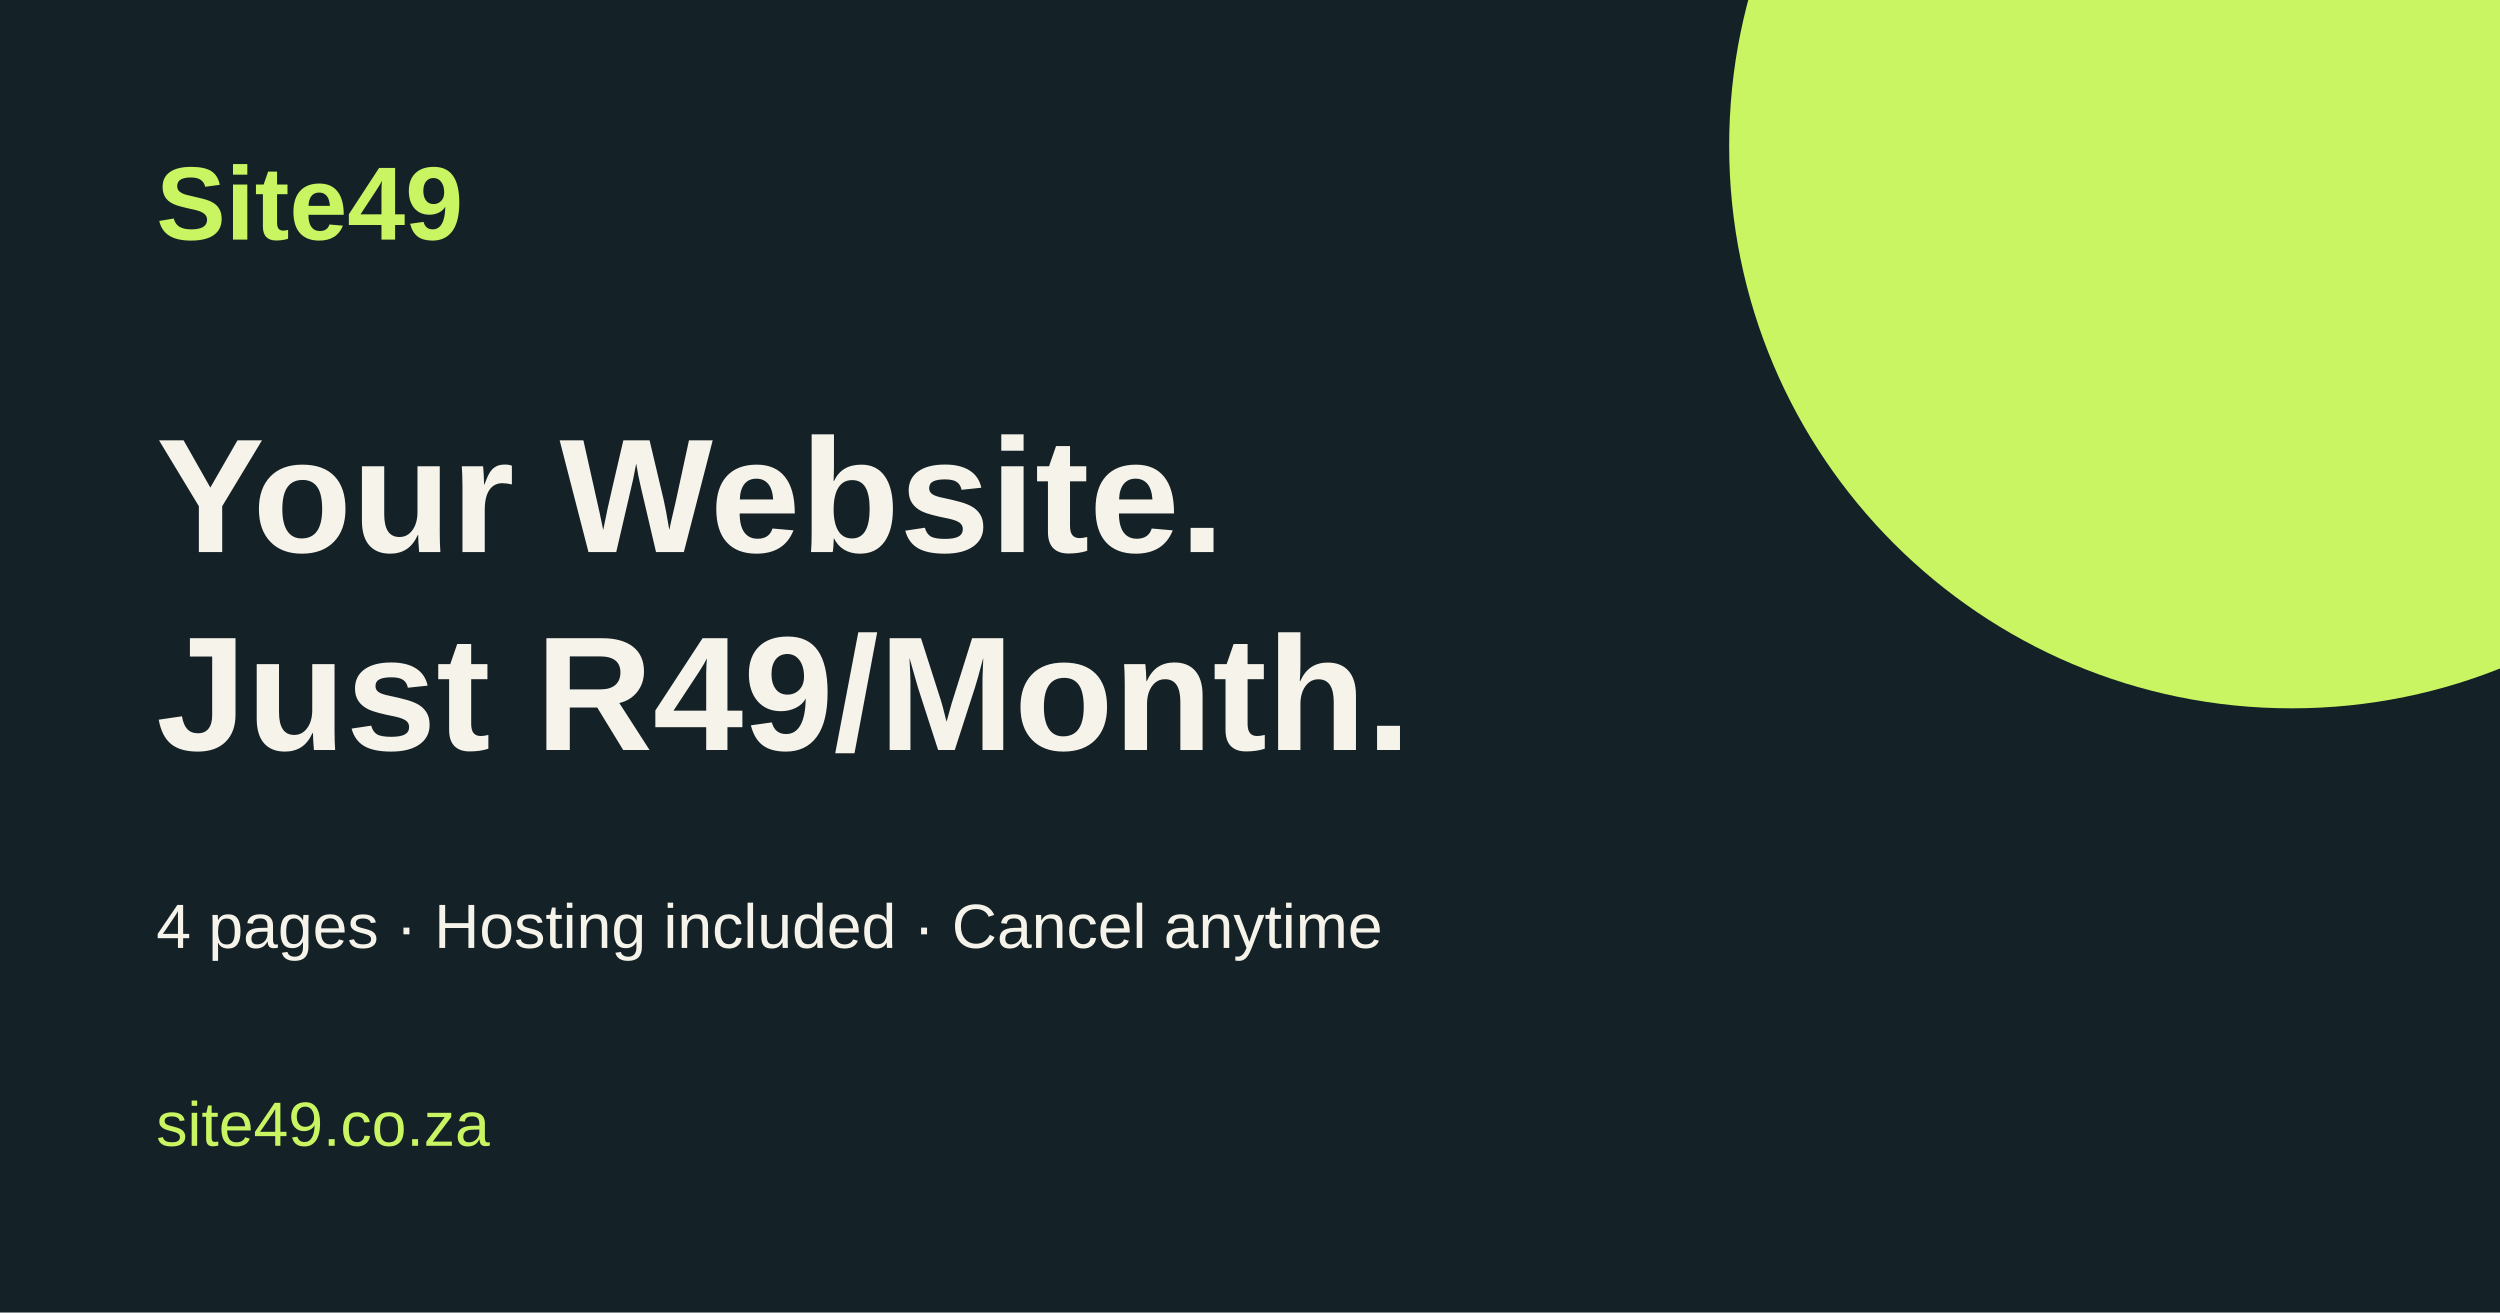
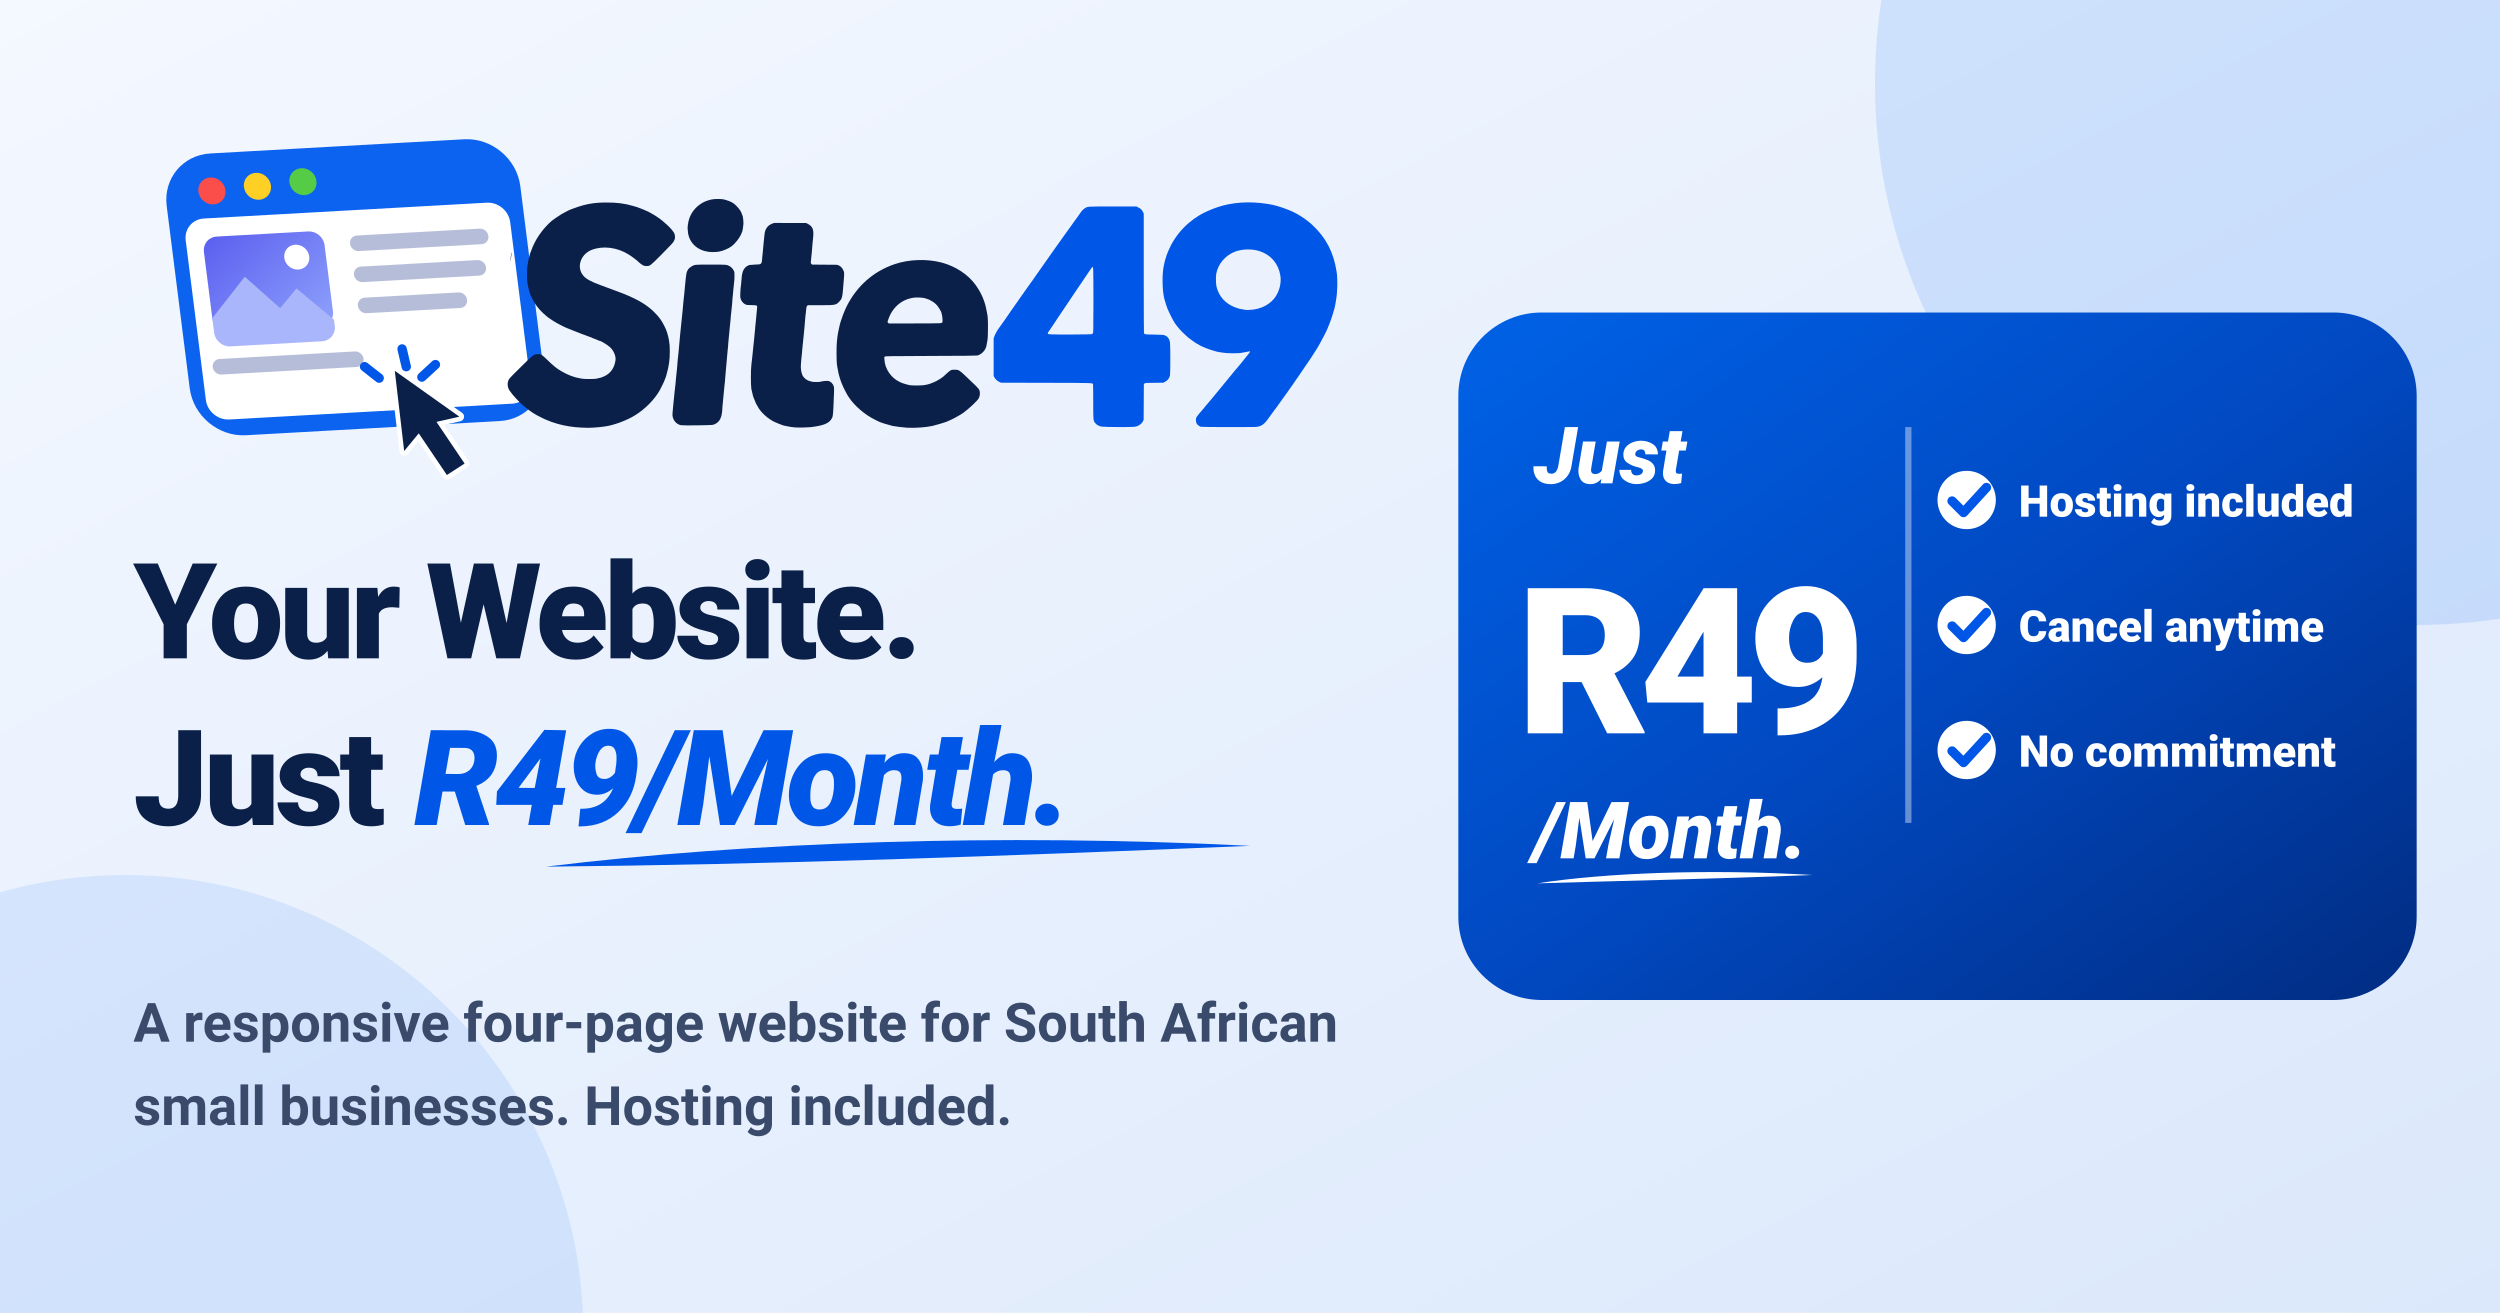
<svg xmlns="http://www.w3.org/2000/svg" width="1200" height="630" viewBox="0 0 1200 630">
-   <rect width="1200" height="630" fill="#142126" />
-   <circle cx="1100" cy="70" r="270" fill="#c9f563" />
-   <text x="75" y="115" fill="#c9f563" font-family="Arial,sans-serif" font-weight="bold" font-size="50">Site49</text>
-   <g fill="#f6f3ea" font-family="Arial,sans-serif" font-weight="bold" font-size="78">
-     <text x="75" y="265">Your Website.</text>
-     <text x="75" y="360">Just R49/Month.</text>
+   <defs>
+     <linearGradient id="bg" x1="0" y1="0" x2="1" y2="1">
+       <stop offset="0" stop-color="#f4f8ff" />
+       <stop offset="1" stop-color="#dbe8fb" />
+     </linearGradient>
+     <linearGradient id="pn" x1="0" y1="0" x2="1" y2="1">
+       <stop offset="0" stop-color="#0062e7" />
+       <stop offset=".5" stop-color="#0149c2" />
+       <stop offset="1" stop-color="#012c82" />
+     </linearGradient>
+   </defs>
+   <rect width="1200" height="630" fill="url(#bg)" />
+   <circle cx="1160" cy="40" r="260" fill="#0b6bf8" opacity=".13" />
+   <circle cx="60" cy="640" r="220" fill="#0b6bf8" opacity=".1" />
+   <g transform="translate(64 60) scale(.5)">
+     <g transform="translate(-40 -410)">
+       <defs>
+         <linearGradient id="sc" x1="0" y1="0" x2="1" y2="1">
+           <stop offset="0" stop-color="#5b5ef0" />
+           <stop offset="1" stop-color="#8ea2fb" />
+         </linearGradient>
+       </defs>
+       <g transform="translate(66 440) rotate(-3.2) skewX(4)">
+         <rect width="340" height="272" rx="48" fill="#0b63f0" />
+         <circle cx="45" cy="36" r="13" fill="#fb4e4b" />
+         <circle cx="89" cy="34" r="13" fill="#fecf24" />
+         <circle cx="133" cy="32" r="13" fill="#56cb46" />
+         <rect x="14" y="62" width="312" height="194" rx="20" fill="#fff" />
+         <rect x="30" y="80" width="116" height="92" rx="14" fill="url(#sc)" />
+         <path d="M30 158l36-38 30 32 18-18 32 32v-0 6a14 14 0 0 1-14 14H44a14 14 0 0 1-14-14z" fill="#a9b6fb" />
+         <circle cx="118" cy="104" r="12" fill="#fff" />
+         <g stroke="#b6bdd8" stroke-width="15" stroke-linecap="round">
+           <path d="M178 94h118M178 124h112M178 154h90M32 205h130" />
+         </g>
+       </g>
+       <g fill="none" stroke="#0057e7" stroke-width="9" stroke-linecap="round">
+         <path d="M262 642l14 11M298 625l4 17M330 640l-13 12" />
+       </g>
+       <path d="M291 646l62 44-22 5 27 40-17 11-27-40-14 17z" fill="#0b2048" stroke="#fff" stroke-width="9" stroke-linejoin="round" paint-order="stroke" />
+       <path d="M470.2 700.5C462.3 700.2 453.9 698.8 447.0 696.8C442.6 695.5 440.5 694.8 434.9 692.4C433.7 691.9 429.2 689.6 427.5 688.7C418.2 683.6 407.7 674.2 401.3 665.1C399.0 661.8 398.7 657.5 400.6 654.1C401.3 652.9 406.9 647.2 417.9 636.5C423.7 630.8 425.1 629.9 428.5 629.9C431.5 629.9 432.1 630.4 437.4 635.5C442.9 640.9 447.3 644.4 450.2 645.9C450.6 646.1 451.3 646.5 451.9 646.9C456.8 649.8 463.7 652.4 467.9 653.0C468.7 653.1 469.9 653.3 470.5 653.5C472.3 654.0 483.0 654.0 484.8 653.5C485.5 653.2 486.7 653.0 487.3 652.9C488.5 652.7 488.9 652.6 491.9 651.3C498.1 648.6 501.8 643.3 502.9 635.8C503.4 631.9 501.2 626.6 497.6 623.3C495.4 621.2 488.8 617.2 487.6 617.2C487.5 617.2 487.0 617.0 486.4 616.8C484.2 615.8 482.3 615.0 482.0 615.0C481.8 615.0 481.5 614.9 481.4 614.8C481.1 614.5 478.0 613.2 477.6 613.2C477.5 613.2 477.1 613.1 476.7 612.9C476.2 612.7 475.1 612.2 474.1 611.9C473.2 611.5 471.8 611.0 471.1 610.8C470.4 610.5 469.6 610.2 469.2 610.1C468.9 610.0 468.4 609.8 468.1 609.6C467.9 609.5 467.3 609.3 466.9 609.2C466.5 609.1 465.8 608.8 465.4 608.6C465.0 608.4 463.2 607.7 461.4 607.0C459.6 606.3 457.8 605.6 457.4 605.4C457.0 605.2 456.5 605.0 456.4 605.0C456.2 605.0 452.1 603.1 451.5 602.7C451.3 602.6 450.8 602.4 450.5 602.2C450.2 602.1 449.7 601.9 449.5 601.7C449.3 601.6 449.0 601.4 448.8 601.3C446.8 600.5 439.2 595.7 437.1 593.9C431.1 588.9 427.6 584.9 424.3 579.3C423.6 578.0 423.1 577.0 421.2 573.1C421.0 572.5 420.8 571.9 420.8 571.6C420.8 571.4 420.6 570.9 420.4 570.5C420.2 570.2 420.0 569.4 419.9 568.9C419.8 568.3 419.5 567.4 419.4 566.9C419.2 566.3 418.9 565.0 418.8 564.0C418.6 563.0 418.4 561.6 418.2 560.9C417.8 558.9 417.8 548.1 418.3 545.5C418.5 544.3 418.8 542.7 418.9 541.9C419.0 541.0 419.2 539.8 419.4 539.1C420.2 536.0 420.5 534.8 420.8 533.8C420.9 533.1 421.2 532.4 421.4 532.1C421.6 531.9 421.8 531.2 421.9 530.8C422.0 530.3 422.2 529.7 422.4 529.4C422.6 529.1 422.8 528.7 422.8 528.5C422.8 528.1 423.2 527.1 425.3 522.9C428.9 515.5 435.9 506.7 442.2 501.6C443.9 500.3 445.5 499.2 451.0 495.6C452.0 495.0 457.5 492.0 457.7 492.0C457.8 492.0 458.3 491.8 458.9 491.5C459.4 491.3 460.2 490.9 460.6 490.8C461.0 490.7 462.2 490.2 463.1 489.9C473.9 485.9 482.1 484.4 494.1 484.4C504.5 484.4 511.6 485.3 520.1 487.8C521.5 488.2 523.1 488.7 523.8 488.9C524.4 489.1 525.2 489.4 525.6 489.6C526.0 489.8 526.5 490.0 526.7 490.0C526.8 490.0 527.4 490.2 527.8 490.4C528.3 490.6 530.0 491.3 531.6 492.0C533.3 492.7 534.7 493.4 534.9 493.5C535.0 493.6 536.1 494.2 537.4 494.9C538.6 495.5 539.9 496.3 540.2 496.5C540.6 496.7 541.7 497.5 542.8 498.2C549.7 502.7 557.7 510.4 559.4 514.2C560.1 515.8 560.2 518.9 559.6 520.0C559.4 520.3 559.1 521.0 558.9 521.5C558.3 522.9 556.0 525.3 546.2 535.2C536.1 545.3 536.0 545.4 532.6 545.4C531.0 545.3 530.3 545.2 529.4 544.8C528.3 544.2 525.7 542.3 525.1 541.6C524.2 540.5 518.5 536.1 515.5 534.3C504.5 527.4 490.7 525.7 480.0 529.9C469.4 534.1 465.2 546.4 471.8 554.4C474.3 557.6 479.3 560.4 488.2 563.6C490.2 564.4 492.7 565.3 493.8 565.7C494.8 566.1 497.1 567.0 499.0 567.6C516.2 573.7 527.0 578.9 534.5 584.8C540.8 589.6 545.8 595.4 548.7 600.9C549.1 601.7 549.7 602.9 550.1 603.6C551.8 606.8 553.4 611.8 554.2 616.5C554.9 620.9 555.0 622.0 555.0 627.5C555.0 635.7 554.1 641.8 552.0 649.1C551.7 650.1 551.3 651.4 551.2 652.0C551.0 652.6 550.6 653.5 550.4 653.9C550.2 654.4 550.0 654.8 550.0 655.0C550.0 655.5 546.7 662.2 545.3 664.8C540.2 673.7 531.3 682.7 521.8 688.6C513.6 693.7 500.7 698.5 492.0 699.5C490.8 699.6 489.0 699.9 488.0 700.0C485.4 700.3 478.5 700.8 476.5 700.7C475.6 700.7 472.8 700.6 470.2 700.5ZM782.9 700.6C779.1 700.4 771.4 699.4 768.9 698.9C765.1 698.0 757.3 695.6 755.8 694.8C755.6 694.7 754.0 693.9 752.2 693.0C742.4 688.3 732.4 679.7 726.9 671.4C726.4 670.5 725.7 669.6 725.5 669.2C725.0 668.5 723.0 664.5 721.5 661.5C718.8 655.6 717.1 650.1 716.1 643.8C715.9 642.4 715.6 640.9 715.5 640.4C715.0 638.5 714.9 622.1 715.4 618.1C715.6 616.2 715.9 613.8 716.0 612.7C716.1 611.7 716.4 610.0 716.6 609.1C716.8 608.2 717.2 606.2 717.5 604.9C718.4 600.5 719.4 597.2 721.3 592.2C723.2 587.4 723.5 586.8 724.9 583.9C734.7 564.5 750.5 550.6 770.5 543.7C784.4 538.9 801.9 538.3 816.2 542.1C829.4 545.7 841.2 553.4 848.4 563.3C854.2 571.3 857.6 579.4 859.1 588.2C859.3 589.3 859.6 590.6 859.7 591.2C860.3 593.2 860.6 599.9 860.4 607.4C860.3 615.0 860.3 615.1 859.0 621.9C858.2 626.1 854.6 630.1 850.3 631.3C849.7 631.5 836.7 631.6 805.9 631.7C764.1 631.9 762.3 631.9 761.6 632.3L760.9 632.8L761.1 635.6C761.5 644.0 767.6 652.9 775.4 656.5C776.1 656.8 776.8 657.2 777.1 657.3C778.0 657.8 780.4 658.5 781.9 658.9C782.7 659.1 783.7 659.3 784.1 659.5C786.3 660.3 797.9 660.3 800.9 659.4C801.6 659.2 802.6 659.0 803.1 658.9C803.6 658.8 804.4 658.6 804.8 658.4C805.3 658.2 806.5 657.7 807.6 657.3C808.7 656.9 810.1 656.2 810.8 655.9C811.4 655.5 812.2 655.1 812.5 654.9C813.2 654.6 815.9 652.8 817.4 651.7C817.9 651.2 819.5 649.9 820.8 648.6C824.4 645.2 825.0 644.9 828.5 644.9C832.1 644.9 832.9 645.3 837.8 649.9C838.8 650.9 840.5 652.5 841.6 653.5C847.3 658.7 851.4 662.9 852.0 664.1C853.1 666.3 852.9 669.6 851.7 672.2C850.6 674.5 842.3 682.3 836.8 686.3C833.6 688.6 825.7 692.9 822.2 694.2C821.5 694.5 820.6 694.9 820.4 695.0C819.0 695.6 810.5 698.1 807.1 698.9C800.5 700.3 790.7 701.0 782.9 700.6ZM674.9 700.3C673.1 700.2 668.7 699.5 666.6 699.0C665.5 698.7 664.3 698.5 663.9 698.4C662.8 698.1 657.6 696.0 655.4 695.0C649.3 691.9 643.9 687.2 640.4 682.0C639.0 679.9 636.8 675.6 636.8 675.0C636.8 674.9 636.5 674.3 636.3 673.8C635.3 671.9 634.2 668.0 633.3 663.4C632.7 659.9 632.7 645.0 633.3 640.4C633.5 638.7 633.8 636.4 633.9 635.1C634.0 633.9 634.2 631.9 634.4 630.6C634.6 629.4 634.8 627.1 634.9 625.6C635.0 624.1 635.2 622.0 635.4 620.9C635.6 619.8 635.8 617.6 635.9 616.1C636.0 614.6 636.2 612.2 636.4 610.9C636.6 609.5 636.8 607.1 636.9 605.6C637.0 604.1 637.1 602.3 637.3 601.5C637.4 600.7 637.7 598.0 637.9 595.3C638.1 592.7 638.3 590.2 638.4 589.9C638.4 589.6 638.6 588.2 638.7 586.8C639.1 582.9 639.4 583.1 633.6 582.9C629.5 582.9 628.7 582.8 627.8 582.3C625.1 581.1 623.2 578.5 622.7 575.6C622.5 573.9 622.8 566.8 623.4 563.1C623.6 561.8 623.8 559.4 623.9 557.9C624.3 550.0 626.5 546.1 631.4 544.4C631.8 544.3 634.3 544.1 636.9 544.0C643.4 543.8 643.3 544.0 643.8 536.6C643.9 534.7 644.2 532.0 644.4 530.6C644.6 529.2 644.8 526.8 644.9 525.1C645.0 523.5 645.2 521.6 645.3 520.9C645.4 520.2 645.6 518.1 645.8 516.3C646.2 510.2 648.5 506.6 653.3 504.7L655.3 504.0L670.6 504.1L685.9 504.1L687.3 504.8C692.0 507.2 693.3 510.2 692.7 517.1C692.2 521.4 691.6 528.4 691.4 531.5C691.3 532.5 691.1 534.7 690.9 536.4C690.2 542.5 690.2 542.6 690.9 543.3L691.6 544.0L703.7 544.1C715.6 544.1 715.9 544.1 717.1 544.7C719.6 545.8 721.6 548.5 722.3 551.4C722.5 552.7 722.4 555.8 721.2 568.8C720.7 575.5 720.1 577.2 717.5 579.8C714.4 582.9 713.6 583.0 699.2 583.0L687.5 583.0L686.9 583.6C686.6 583.9 686.2 584.6 686.2 585.0C685.8 587.6 685.5 590.5 685.2 593.6C685.1 595.5 684.9 598.2 684.7 599.5C684.6 600.8 684.4 602.5 684.4 603.2C684.3 604.0 684.0 606.8 683.8 609.5C682.8 618.5 682.5 621.6 682.2 625.0C682.1 626.9 681.9 628.5 681.9 628.8C681.7 629.3 681.0 638.1 680.8 641.1C680.7 644.0 681.2 647.2 682.1 649.6C683.1 652.5 686.7 655.4 689.9 656.0C690.6 656.1 691.4 656.3 691.8 656.5C692.7 656.8 698.7 656.8 699.6 656.5C701.1 655.9 705.5 655.5 707.0 655.7C709.4 656.1 711.5 658.1 712.4 660.8C712.9 662.2 712.8 666.3 712.2 678.2C711.7 689.6 711.6 690.4 709.6 693.1C706.8 696.8 701.7 698.7 690.0 700.1C687.4 700.4 678.0 700.6 674.9 700.3ZM565.8 698.2C562.2 697.6 559.1 694.7 558.0 690.9C557.3 688.8 557.4 687.7 558.5 677.1C558.9 673.3 559.4 668.4 559.6 666.2C559.8 664.1 560.1 661.7 560.2 660.9C560.4 660.0 560.6 657.7 560.7 655.8C560.9 653.8 561.1 652.0 561.1 651.8C561.2 651.5 561.5 648.1 561.9 644.0C562.2 639.9 562.6 635.7 562.7 634.6C562.9 633.5 563.2 630.7 563.4 628.2C563.6 625.8 563.9 622.8 564.0 621.5C564.1 620.2 564.4 617.7 564.5 615.9C564.6 614.1 564.9 611.2 565.1 609.5C565.6 605.2 566.2 599.6 566.6 595.0C566.8 592.9 567.1 590.2 567.2 589.1C567.4 588.0 567.5 586.1 567.6 584.9C567.7 583.6 567.9 581.2 568.1 579.4C568.3 577.6 568.7 574.3 568.9 572.0C569.1 569.7 569.4 566.3 569.6 564.4C569.8 562.5 570.2 559.0 570.4 556.6C571.0 550.2 572.2 547.9 576.2 545.6C578.8 544.0 579.3 544.0 594.3 544.0C609.5 544.0 609.7 544.0 612.4 545.5C614.0 546.4 615.5 548.0 616.4 549.8C617.1 551.1 617.1 551.2 617.1 555.1C617.1 557.2 616.9 560.2 616.7 561.6C616.5 563.0 616.2 565.5 616.1 567.2C616.0 568.9 615.8 571.4 615.6 572.7C615.4 574.0 615.2 575.7 615.2 576.5C615.2 577.2 615.1 579.3 614.9 581.1C614.7 582.9 614.3 586.4 614.1 588.9C613.9 591.3 613.7 593.4 613.6 593.5C613.6 593.6 613.4 595.4 613.3 597.5C613.1 599.6 612.8 602.6 612.6 604.0C612.4 605.4 612.2 607.9 612.1 609.4C612.0 610.9 611.8 613.2 611.6 614.5C611.4 615.8 611.2 618.3 611.1 620.0C611.1 621.7 610.8 624.3 610.6 625.8C610.4 627.2 610.2 629.7 610.1 631.2C610.0 632.8 609.8 635.4 609.6 636.9C609.4 638.4 609.2 640.9 609.1 642.4C609.0 643.9 608.8 646.5 608.6 648.1C608.4 649.8 608.2 652.4 608.1 654.0C608.0 655.6 607.9 657.5 607.7 658.2C607.6 659.0 607.3 661.7 607.1 664.3C606.9 666.8 606.7 669.1 606.6 669.3C606.6 669.5 606.3 671.9 606.1 674.7C605.9 677.5 605.7 679.9 605.6 680.0C605.6 680.1 605.4 682.0 605.3 684.3C604.8 691.9 602.0 696.3 596.5 697.8C595.0 698.3 568.0 698.6 565.8 698.2ZM813.8 600.3C816.9 600.1 817.0 599.9 816.8 596.3C816.7 594.8 816.5 593.0 816.2 592.2C816.0 591.3 815.8 590.5 815.8 590.3C815.8 590.0 815.5 589.4 814.5 587.5C812.1 583.0 808.9 580.0 804.2 577.8C803.3 577.4 802.4 577.0 802.2 577.0C802.0 577.0 801.3 576.8 800.6 576.5C798.5 575.7 793.4 575.4 789.9 575.7C778.1 577.0 768.8 584.8 764.8 596.6C763.8 599.3 763.9 599.1 764.6 599.9L765.2 600.5L788.4 600.5C801.2 600.5 812.6 600.4 813.8 600.3ZM401.8 541.1C401.8 540.7 401.9 539.7 402.0 538.9C402.2 538.0 402.4 536.3 402.6 534.9C402.8 533.5 403.1 532.4 403.2 532.3C403.4 532.1 403.0 535.4 402.7 536.6C402.6 537.2 402.3 538.6 402.1 539.8C401.9 540.9 401.8 541.5 401.8 541.1ZM592.6 531.8C581.7 530.5 573.9 523.4 572.5 513.5C572.0 509.7 572.0 508.6 572.4 505.6C573.4 497.6 577.3 491.1 583.7 486.4C587.3 483.9 589.5 482.9 594.6 481.6C597.7 480.8 604.9 480.8 607.6 481.6C614.0 483.5 616.1 484.6 619.3 488.0C622.1 490.9 624.2 494.3 624.2 495.6C624.2 495.7 624.4 496.1 624.6 496.4C625.2 497.2 625.8 502.5 625.7 504.9C625.4 508.0 625.0 510.8 624.7 511.8C624.5 512.2 624.1 513.3 623.8 514.1C622.2 518.2 618.2 523.5 614.2 526.5C611.3 528.7 606.0 530.9 602.0 531.6C600.3 532.0 594.5 532.1 592.6 531.8Z" fill="#0b2048" fill-rule="evenodd" />
+       <path d="M969.1 699.5C966.7 698.9 965.0 697.9 963.8 696.6C961.4 693.7 961.5 694.3 961.5 675.6C961.5 666.0 961.4 659.3 961.3 658.9C960.7 657.6 963.2 657.6 916.4 657.5L872.9 657.4L871.2 656.6C869.2 655.6 867.5 654.0 866.5 652.1L865.9 650.9L865.9 632.9L865.9 614.9L866.5 613.1C867.4 610.5 869.4 607.0 871.6 604.1C872.3 603.2 875.2 599.2 876.8 596.8C879.9 592.2 881.6 589.7 882.7 588.2C883.3 587.5 884.4 585.8 885.3 584.5C886.2 583.2 887.6 581.3 888.2 580.4C888.9 579.4 890.3 577.5 891.2 576.1C892.2 574.8 893.5 572.9 894.1 572.0C894.8 571.1 895.6 570.0 895.9 569.4C896.4 568.6 898.0 566.4 901.0 562.2C901.5 561.6 902.6 560.1 903.5 558.8C904.4 557.4 905.5 555.8 906.1 555.0C906.6 554.3 907.6 552.8 908.3 551.9C909.0 550.9 910.2 549.1 911.1 547.9C911.9 546.7 914.4 543.2 916.6 540.1C918.8 536.9 920.9 533.9 921.3 533.4C922.5 531.8 926.5 526.2 927.1 525.2C927.5 524.8 928.7 523.0 929.9 521.3C931.1 519.7 933.5 516.4 935.1 514.0C936.8 511.7 939.3 508.1 940.7 506.2C942.1 504.2 943.7 502.1 944.1 501.4C944.6 500.7 945.4 499.6 945.9 499.0C946.3 498.4 947.3 497.0 948.1 495.9C950.2 492.7 951.9 490.8 953.5 489.9C956.3 488.2 955.1 488.2 980.2 488.2L1002.9 488.2L1005.0 489.3C1007.3 490.4 1008.3 491.5 1009.4 493.8L1010.0 495.1L1010.0 552.2C1010.0 587.7 1010.1 609.5 1010.2 609.8C1010.7 611.0 1011.1 611.1 1020.2 611.2C1028.5 611.4 1028.9 611.4 1030.3 612.0C1033.0 613.0 1034.7 615.4 1035.2 618.7C1035.6 621.2 1035.6 648.5 1035.2 650.3C1034.6 653.2 1032.9 655.3 1030.3 656.6L1028.9 657.4L1020.1 657.5C1011.3 657.6 1011.3 657.6 1010.7 658.2L1010.1 658.8L1010.0 675.9L1009.9 693.1L1009.2 694.5C1007.7 697.2 1004.8 699.2 1001.5 699.7C998.4 700.2 971.2 700.0 969.1 699.5ZM1064.8 699.7C1063.6 699.4 1061.7 698.0 1060.9 696.8C1059.9 695.3 1059.8 692.1 1060.6 690.5C1061.0 689.7 1064.9 684.9 1066.3 683.5C1066.6 683.2 1067.9 681.7 1069.0 680.2C1070.2 678.8 1071.9 676.7 1072.9 675.6C1073.9 674.5 1075.1 673.1 1075.6 672.4C1076.1 671.8 1076.9 670.7 1077.5 670.1C1081.2 665.7 1082.9 663.6 1084.5 661.6C1085.5 660.4 1087.2 658.4 1088.1 657.2C1089.1 656.1 1091.7 652.8 1094.0 650.0C1096.2 647.2 1098.9 644.0 1099.9 642.9C1100.9 641.8 1102.3 640.0 1103.2 639.0C1104.0 637.9 1105.4 636.1 1106.4 635.0C1109.3 631.6 1112.0 628.0 1112.0 627.6C1112.0 627.2 1111.2 627.1 1110.5 627.5C1110.3 627.6 1109.1 627.8 1107.9 628.0C1106.6 628.2 1105.1 628.4 1104.4 628.6C1101.8 629.4 1089.1 629.3 1085.4 628.5C1084.8 628.4 1083.5 628.1 1082.5 628.0C1081.5 627.9 1080.2 627.6 1079.5 627.4C1078.9 627.2 1077.4 626.7 1076.1 626.4C1072.6 625.3 1071.2 624.8 1070.4 624.4C1070.0 624.2 1069.5 624.0 1069.3 624.0C1069.2 624.0 1068.1 623.5 1066.9 623.0C1065.7 622.5 1064.7 622.0 1064.6 622.0C1064.6 622.0 1063.9 621.6 1063.1 621.1C1062.4 620.6 1061.6 620.2 1061.3 620.1C1060.3 619.7 1054.1 615.3 1052.6 614.0C1048.3 610.2 1045.3 607.2 1044.2 605.8C1041.1 602.0 1040.0 600.6 1040.0 600.4C1040.0 600.3 1039.8 599.9 1039.5 599.6C1038.7 598.7 1034.2 589.9 1032.7 586.1C1032.1 584.6 1030.1 578.4 1029.6 576.3C1027.7 568.1 1027.5 552.8 1029.3 544.8C1029.4 544.1 1029.7 543.1 1029.8 542.4C1030.2 540.6 1031.0 537.8 1031.4 536.8C1031.6 536.3 1031.8 535.4 1032.0 534.8C1032.3 533.6 1035.1 527.3 1036.3 525.1C1040.7 516.9 1046.6 509.6 1053.4 503.9C1056.7 501.1 1058.9 499.5 1063.5 496.6C1067.1 494.4 1074.5 491.0 1080.5 489.0C1094.8 484.1 1111.7 483.0 1129.1 485.8C1135.2 486.7 1140.3 488.2 1148.4 491.3C1156.6 494.4 1165.0 499.7 1171.8 505.9C1184.9 518.1 1192.2 532.1 1195.1 550.6C1196.3 557.5 1196.0 570.5 1194.6 578.1C1194.4 579.2 1194.1 581.1 1193.9 582.3C1193.7 583.5 1193.4 585.0 1193.2 585.7C1192.6 587.5 1192.0 589.5 1191.8 590.4C1191.5 591.8 1189.3 598.4 1188.2 601.0C1186.1 606.4 1185.7 607.2 1183.3 611.9C1180.3 617.6 1178.0 621.9 1176.8 623.8C1176.3 624.5 1175.7 625.5 1175.4 626.0C1175.1 626.5 1174.2 627.8 1173.5 629.0C1172.0 631.5 1170.3 634.0 1165.5 641.0C1163.6 643.8 1161.3 647.2 1160.4 648.5C1157.4 653.0 1154.6 656.9 1151.5 661.4C1149.8 663.8 1147.9 666.4 1147.4 667.2C1146.9 668.0 1145.1 670.4 1143.5 672.6C1141.9 674.8 1140.2 677.1 1139.8 677.8C1139.3 678.5 1138.4 679.7 1137.9 680.5C1137.3 681.3 1136.1 682.9 1135.1 684.2C1133.1 687.0 1130.8 690.2 1128.4 693.4C1125.8 696.9 1123.4 698.7 1120.1 699.5C1118.5 700.0 1116.8 700.0 1092.0 700.0C1077.0 700.0 1065.3 699.9 1064.8 699.7ZM960.1 610.8C960.4 610.7 960.9 610.3 961.1 610.0C961.6 609.5 961.6 609.0 961.7 581.0C961.7 565.4 961.6 551.2 961.5 549.5C961.3 545.4 961.1 545.4 958.8 548.8C950.6 561.0 948.7 563.7 945.9 567.8C944.9 569.2 943.3 571.6 942.4 573.0C941.5 574.4 940.2 576.4 939.6 577.2C937.9 579.6 931.8 588.7 928.3 594.0C926.7 596.5 924.6 599.6 923.8 600.8C923.0 601.9 921.8 603.7 921.1 604.8C920.4 605.8 919.5 607.2 919.0 607.9C917.1 610.5 917.4 610.8 921.5 611.0C926.5 611.3 959.6 611.1 960.1 610.8ZM1115.8 587.1C1126.4 585.5 1134.8 579.6 1138.7 570.9C1141.1 565.5 1142.0 559.6 1141.1 554.4C1139.3 543.2 1132.1 534.7 1121.5 531.2C1114.0 528.7 1104.4 528.9 1097.1 531.8C1088.1 535.4 1081.3 543.6 1079.6 552.8C1079.1 556.0 1079.2 562.5 1079.9 565.4C1082.3 574.8 1088.4 581.5 1097.8 585.1C1100.7 586.2 1102.6 586.7 1104.9 587.0C1106.1 587.2 1107.2 587.3 1107.2 587.4C1107.5 587.7 1113.5 587.5 1115.8 587.1Z" fill="#0057e7" fill-rule="evenodd" />
+     </g>
  </g>
-   <text x="75" y="455" fill="#f6f3ea" font-family="Arial,sans-serif" font-size="30">4 pages · Hosting included · Cancel anytime</text>
-   <text x="75" y="550" fill="#c9f563" font-family="Arial,sans-serif" font-size="30">site49.co.za</text>
+   <text x="64" y="316" font-family="Avenir Next,Segoe UI,Helvetica Neue,Roboto,Arial,sans-serif" font-size="64" font-weight="800" fill="#0b2048" letter-spacing="-2">Your Website.</text>
+   <text x="64" y="396" font-family="Avenir Next,Segoe UI,Helvetica Neue,Roboto,Arial,sans-serif" font-size="64" font-weight="800" fill="#0b2048" letter-spacing="-2">Just <tspan fill="#0057e7" font-style="italic">R49/Month.</tspan>
+   </text>
+   <path d="M262 416C360 404 480 400 600 406C480 411 370 415 262 416z" fill="#0057e7" />
+   <text x="64" y="500" font-family="Avenir Next,Segoe UI,Helvetica Neue,Roboto,Arial,sans-serif" font-size="26" font-weight="600" fill="#3a4a6b">A responsive four-page website for South African</text>
+   <text x="64" y="540" font-family="Avenir Next,Segoe UI,Helvetica Neue,Roboto,Arial,sans-serif" font-size="26" font-weight="600" fill="#3a4a6b">small businesses. Hosting included.</text>
+   <rect x="700" y="150" width="460" height="330" rx="40" fill="url(#pn)" />
+   <text x="736" y="232" font-family="Avenir Next,Segoe UI,Helvetica Neue,Roboto,Arial,sans-serif" font-size="38" font-weight="800" font-style="italic" fill="#fff">Just</text>
+   <text x="728" y="352" font-family="Avenir Next,Segoe UI,Helvetica Neue,Roboto,Arial,sans-serif" font-size="98" font-weight="900" fill="#fff" letter-spacing="-5">R49</text>
+   <text x="736" y="412" font-family="Avenir Next,Segoe UI,Helvetica Neue,Roboto,Arial,sans-serif" font-size="38" font-weight="800" font-style="italic" fill="#fff">/Month.</text>
+   <path d="M738 424C770 419 820 417 870 420C820 422 770 423 738 424z" fill="#fff" />
+   <path d="M916 205v190" stroke="#fff" stroke-opacity=".4" stroke-width="3" />
+   <g transform="translate(304 0)">
+     <circle cx="640" cy="240" r="14" fill="#fff" />
+     <path d="m633 240.5 5.5 5.5 11-12" fill="none" stroke="#0057e7" stroke-width="4.5" stroke-linecap="round" stroke-linejoin="round" />
+     <circle cx="640" cy="300" r="14" fill="#fff" />
+     <path d="m633 300.5 5.5 5.5 11-12" fill="none" stroke="#0057e7" stroke-width="4.5" stroke-linecap="round" stroke-linejoin="round" />
+     <circle cx="640" cy="360" r="14" fill="#fff" />
+     <path d="m633 360.5 5.5 5.5 11-12" fill="none" stroke="#0057e7" stroke-width="4.5" stroke-linecap="round" stroke-linejoin="round" />
+   </g>
+   <g font-family="Avenir Next,Segoe UI,Helvetica Neue,Roboto,Arial,sans-serif" font-size="21" font-weight="800" fill="#fff">
+     <text x="969" y="248">Hosting included</text>
+     <text x="969" y="308">Cancel anytime</text>
+     <text x="969" y="368">No commitment</text>
+   </g>
</svg>
